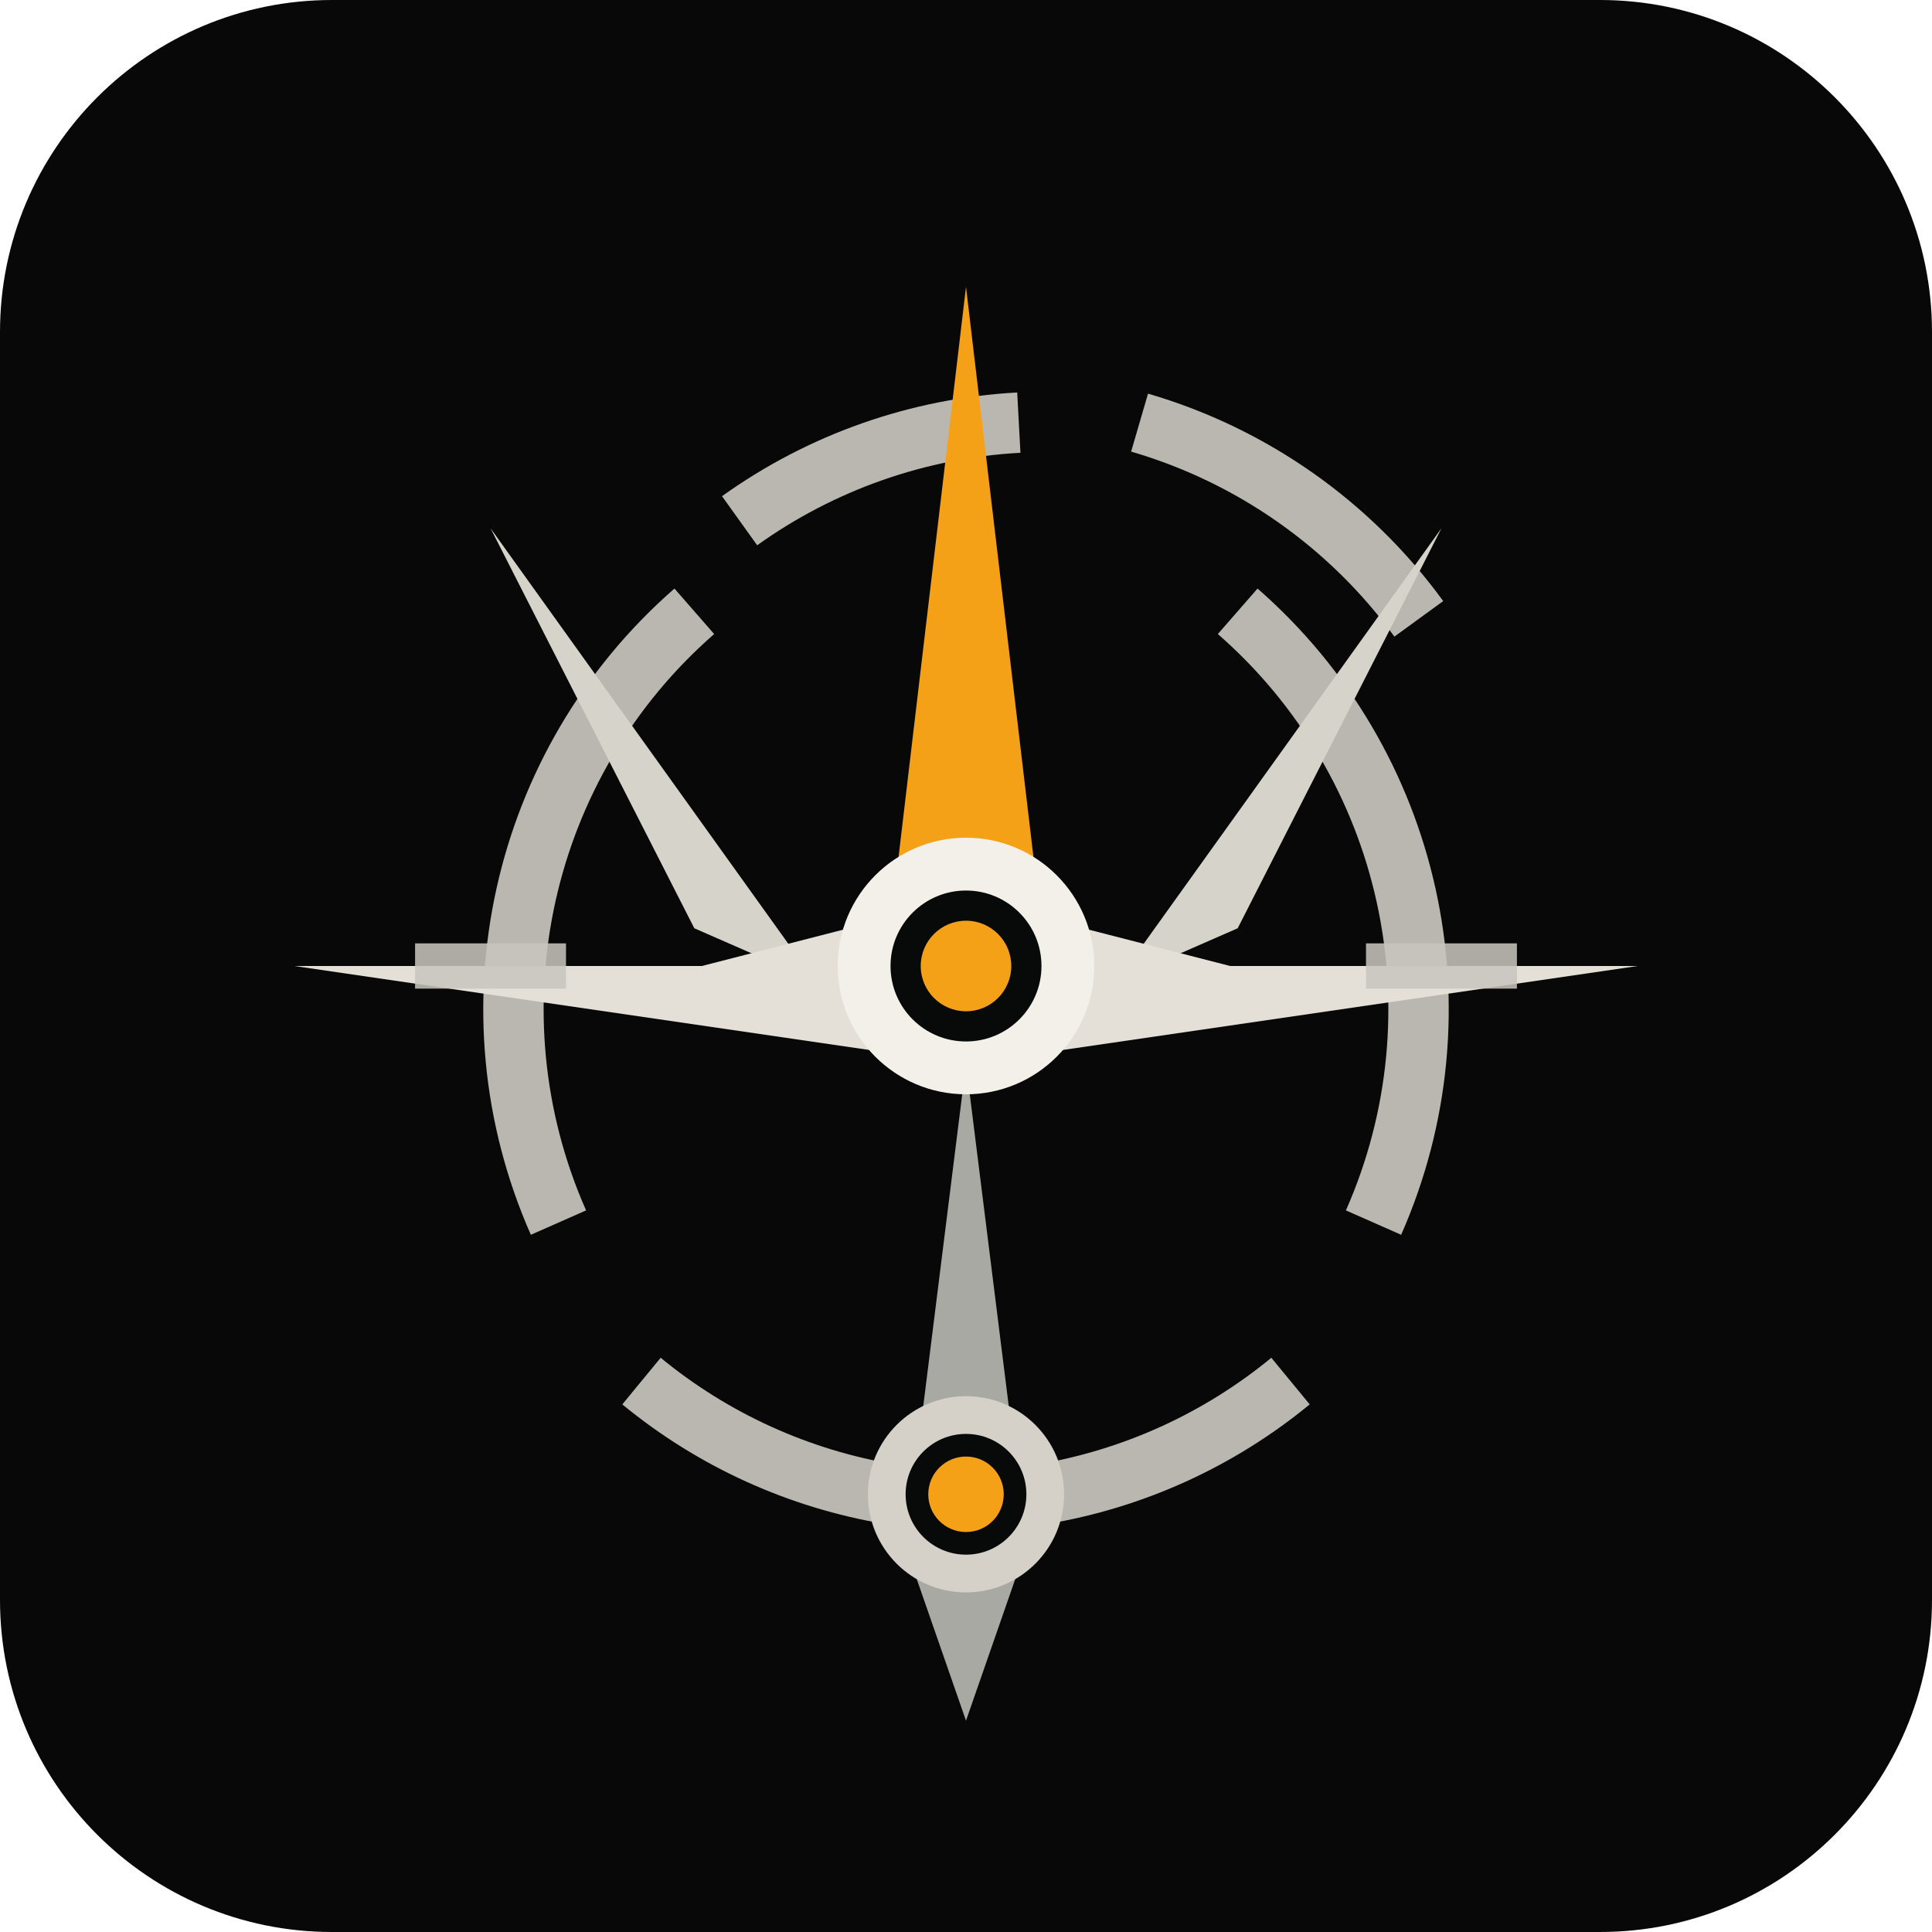
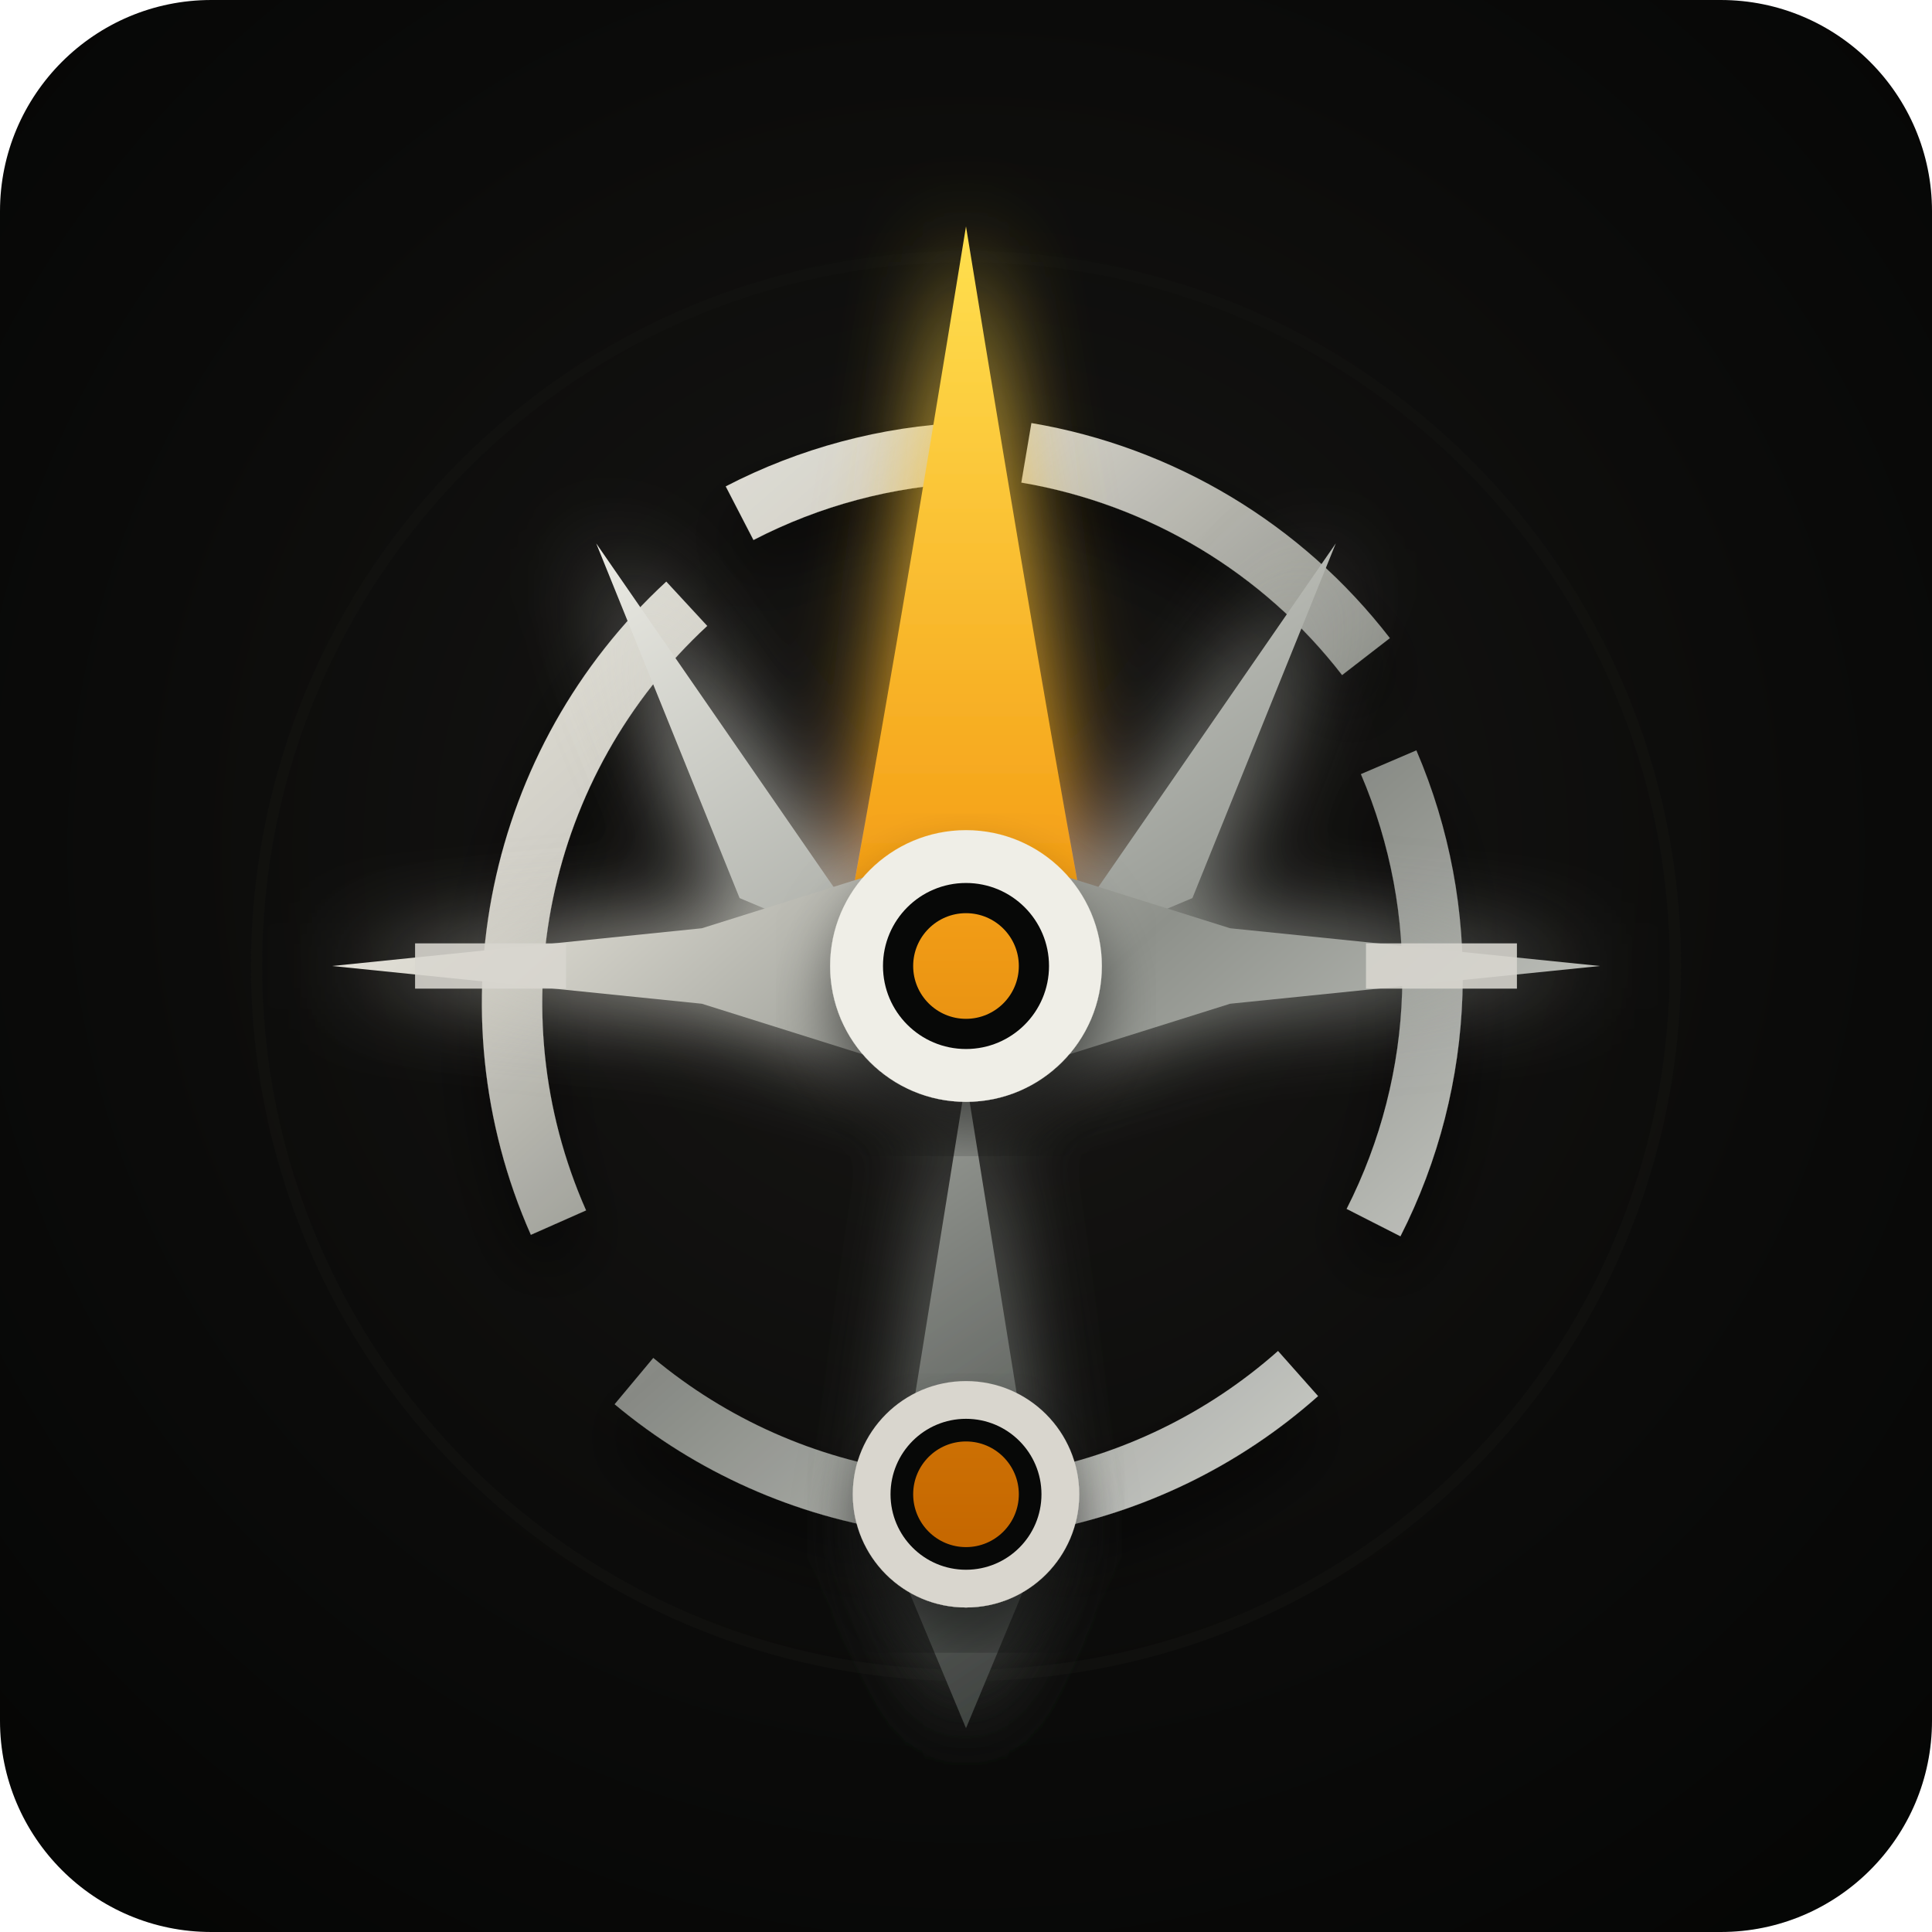
<svg xmlns="http://www.w3.org/2000/svg" viewBox="0 0 256 256" role="img" aria-label="Triton mark">
-   <rect width="256" height="256" rx="44" fill="#070807" />
-   <g fill="none" stroke="#c8c6bd" stroke-width="8" stroke-linecap="butt" opacity=".92">
-     <path d="M74 162a70 70 0 0 1 18-81" />
-     <path d="M164 81a70 70 0 0 1 18 81" />
-     <path d="M85 183a70 70 0 0 0 33 15" />
-     <path d="M138 198a70 70 0 0 0 33-15" />
-     <path d="M98 69a70 70 0 0 1 37-13" />
-     <path d="M151 56a70 70 0 0 1 37 26" />
+   <defs>
+     <radialGradient id="bg" cx="50%" cy="44%" r="78%">
+       <stop offset="0" stop-color="#181715" />
+       <stop offset="0.56" stop-color="#0b0b0a" />
+       <stop offset="1" stop-color="#030403" />
+     </radialGradient>
+     <linearGradient id="silver" x1="58" x2="197" y1="54" y2="210" gradientUnits="userSpaceOnUse">
+       <stop offset="0" stop-color="#fffdf5" />
+       <stop offset="0.28" stop-color="#d9d7ce" />
+       <stop offset="0.55" stop-color="#8e918b" />
+       <stop offset="1" stop-color="#eff0eb" />
+     </linearGradient>
+     <linearGradient id="silverDark" x1="76" x2="183" y1="58" y2="219" gradientUnits="userSpaceOnUse">
+       <stop offset="0" stop-color="#f8f7f0" />
+       <stop offset="0.48" stop-color="#9ea19b" />
+       <stop offset="1" stop-color="#252927" />
+     </linearGradient>
+     <linearGradient id="amber" x1="128" x2="128" y1="30" y2="205" gradientUnits="userSpaceOnUse">
+       <stop offset="0" stop-color="#ffe04f" />
+       <stop offset="0.48" stop-color="#f5a118" />
+       <stop offset="1" stop-color="#c56700" />
+     </linearGradient>
+     <filter id="glow" x="-40%" y="-40%" width="180%" height="180%">
+       <feGaussianBlur stdDeviation="6" result="blur" />
+       <feColorMatrix in="blur" type="matrix" values="1 0 0 0 1 0 0.54 0 0 0.06 0 0 0 0 0 0 0 0.45 0" />
+       <feMerge>
+         <feMergeNode />
+         <feMergeNode in="SourceGraphic" />
+       </feMerge>
+     </filter>
+     <filter id="shadow" x="-20%" y="-20%" width="140%" height="140%">
+       <feDropShadow dx="0" dy="5" stdDeviation="4" flood-color="#000" flood-opacity="0.5" />
+     </filter>
+   </defs>
+   <rect width="256" height="256" rx="28" fill="url(#bg)" />
+   <circle cx="128" cy="128" r="94" fill="none" stroke="#11110f" stroke-width="1.5" opacity=".8" />
+   <g fill="none" stroke="url(#silver)" stroke-width="8" stroke-linecap="butt" filter="url(#shadow)" opacity=".94">
+     <path d="M74 162a72 72 0 0 1 17-82" />
+     <path d="M98 68a72 72 0 0 1 30-8" />
+     <path d="M136 60a72 72 0 0 1 45 27" />
+     <path d="M184 101a72 72 0 0 1-2 61" />
+     <path d="M84 183a72 72 0 0 0 36 16" />
+     <path d="M137 199a72 72 0 0 0 35-17" />
  </g>
-   <path d="M128 38 139 131 128 125 117 131z" fill="#f5a118" />
-   <path d="M65 70 108 130 92 123z" fill="#d6d3cb" />
-   <path d="M191 70 148 130 164 123z" fill="#d6d3cb" />
-   <path d="M39 128h54l35-9 35 9h54l-89 13z" fill="#e4e0d7" />
-   <path d="M128 141 136 205 128 228 120 205z" fill="#a8a9a3" />
-   <circle cx="128" cy="128" r="17" fill="#f2f0e8" />
-   <circle cx="128" cy="128" r="10" fill="#080909" />
-   <circle cx="128" cy="128" r="6" fill="#f5a118" />
-   <circle cx="128" cy="198" r="13" fill="#d5d1c8" />
-   <circle cx="128" cy="198" r="8" fill="#080909" />
-   <circle cx="128" cy="198" r="5" fill="#f5a118" />
-   <rect x="55" y="125" width="20" height="6" fill="#c7c5bd" opacity=".86" />
-   <rect x="181" y="125" width="20" height="6" fill="#c7c5bd" opacity=".86" />
+   <g filter="url(#glow)">
+     <path d="M128 30c7 43 12 72 17 99l-17-9-17 9c5-27 10-56 17-99z" fill="url(#amber)" />
+     <path d="M79 72l38 55-19-8z" fill="url(#silverDark)" />
+     <path d="M177 72l-38 55 19-8z" fill="url(#silverDark)" />
+     <path d="M44 128l49-5 35-11 35 11 49 5-49 5-35 11-35-11z" fill="url(#silver)" />
+     <path d="M128 143l10 62-10 24-10-24z" fill="url(#silverDark)" />
+   </g>
+   <g fill="#d8d6cf" opacity=".88">
+     <rect x="55" y="125" width="20" height="6" />
+     <rect x="181" y="125" width="20" height="6" />
+   </g>
+   <circle cx="128" cy="128" r="18" fill="#efeee7" filter="url(#shadow)" />
+   <circle cx="128" cy="128" r="11" fill="#070807" />
+   <circle cx="128" cy="128" r="7" fill="url(#amber)" />
+   <circle cx="128" cy="198" r="15" fill="#d9d6ce" filter="url(#shadow)" />
+   <circle cx="128" cy="198" r="10" fill="#070807" />
+   <circle cx="128" cy="198" r="7" fill="url(#amber)" />
</svg>
